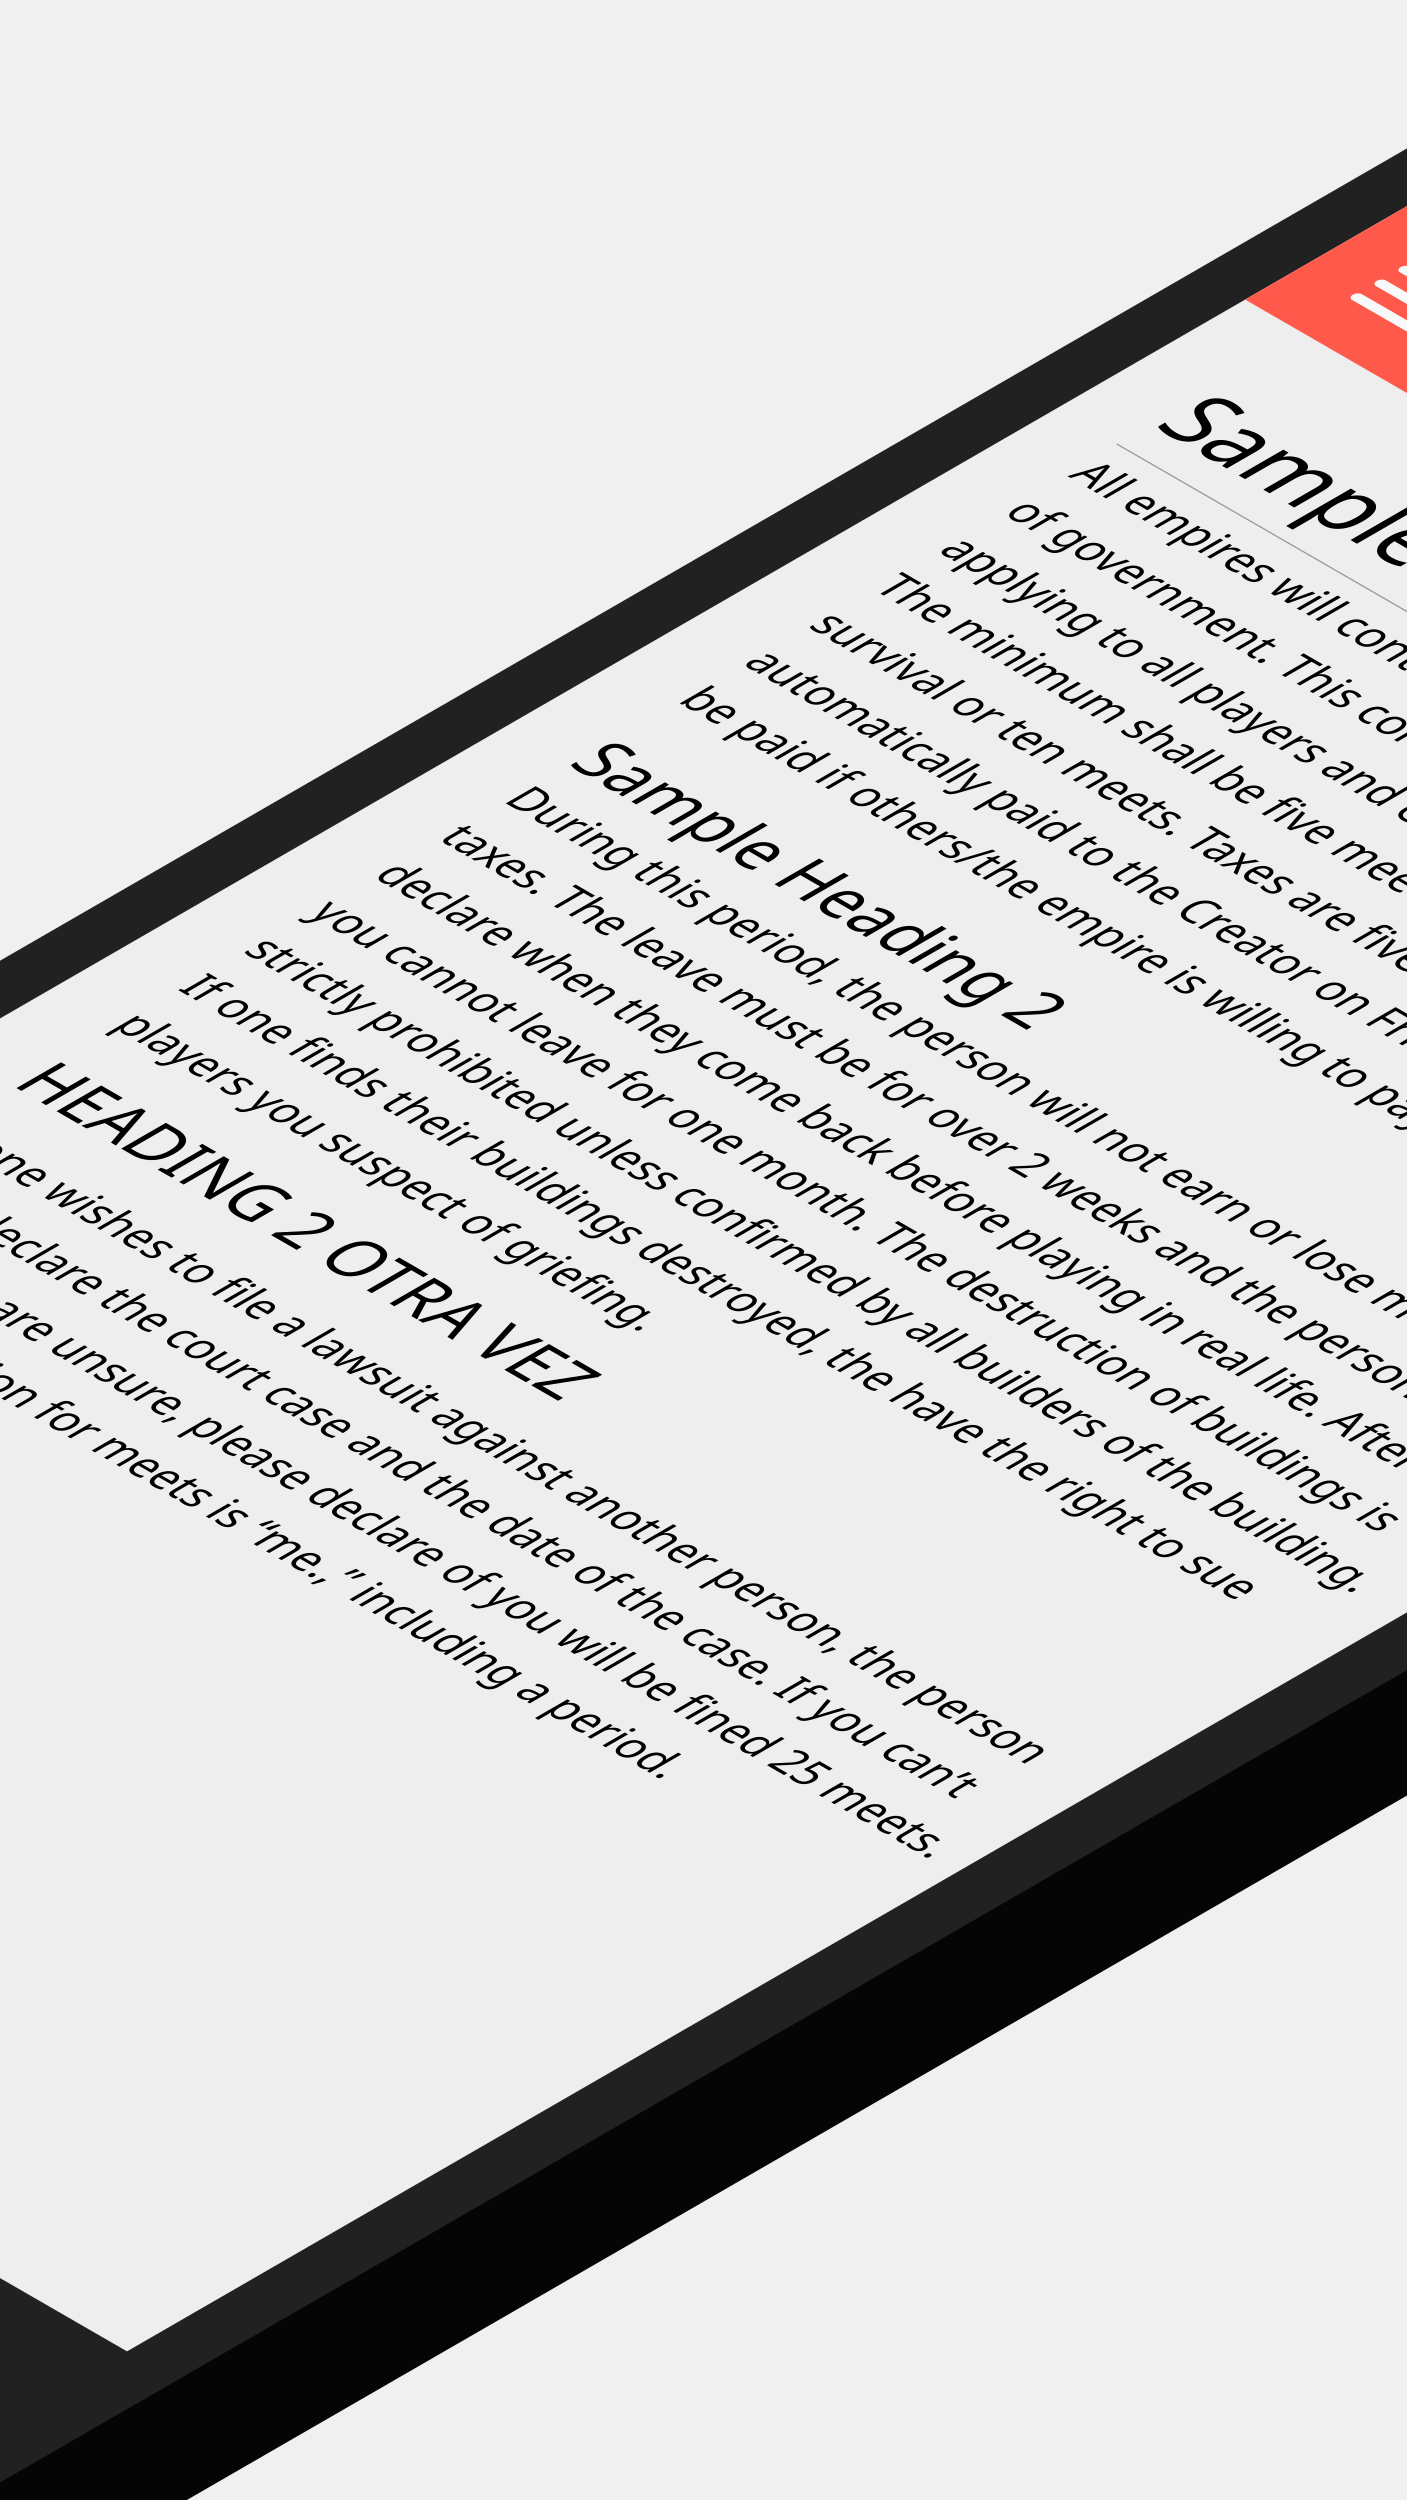
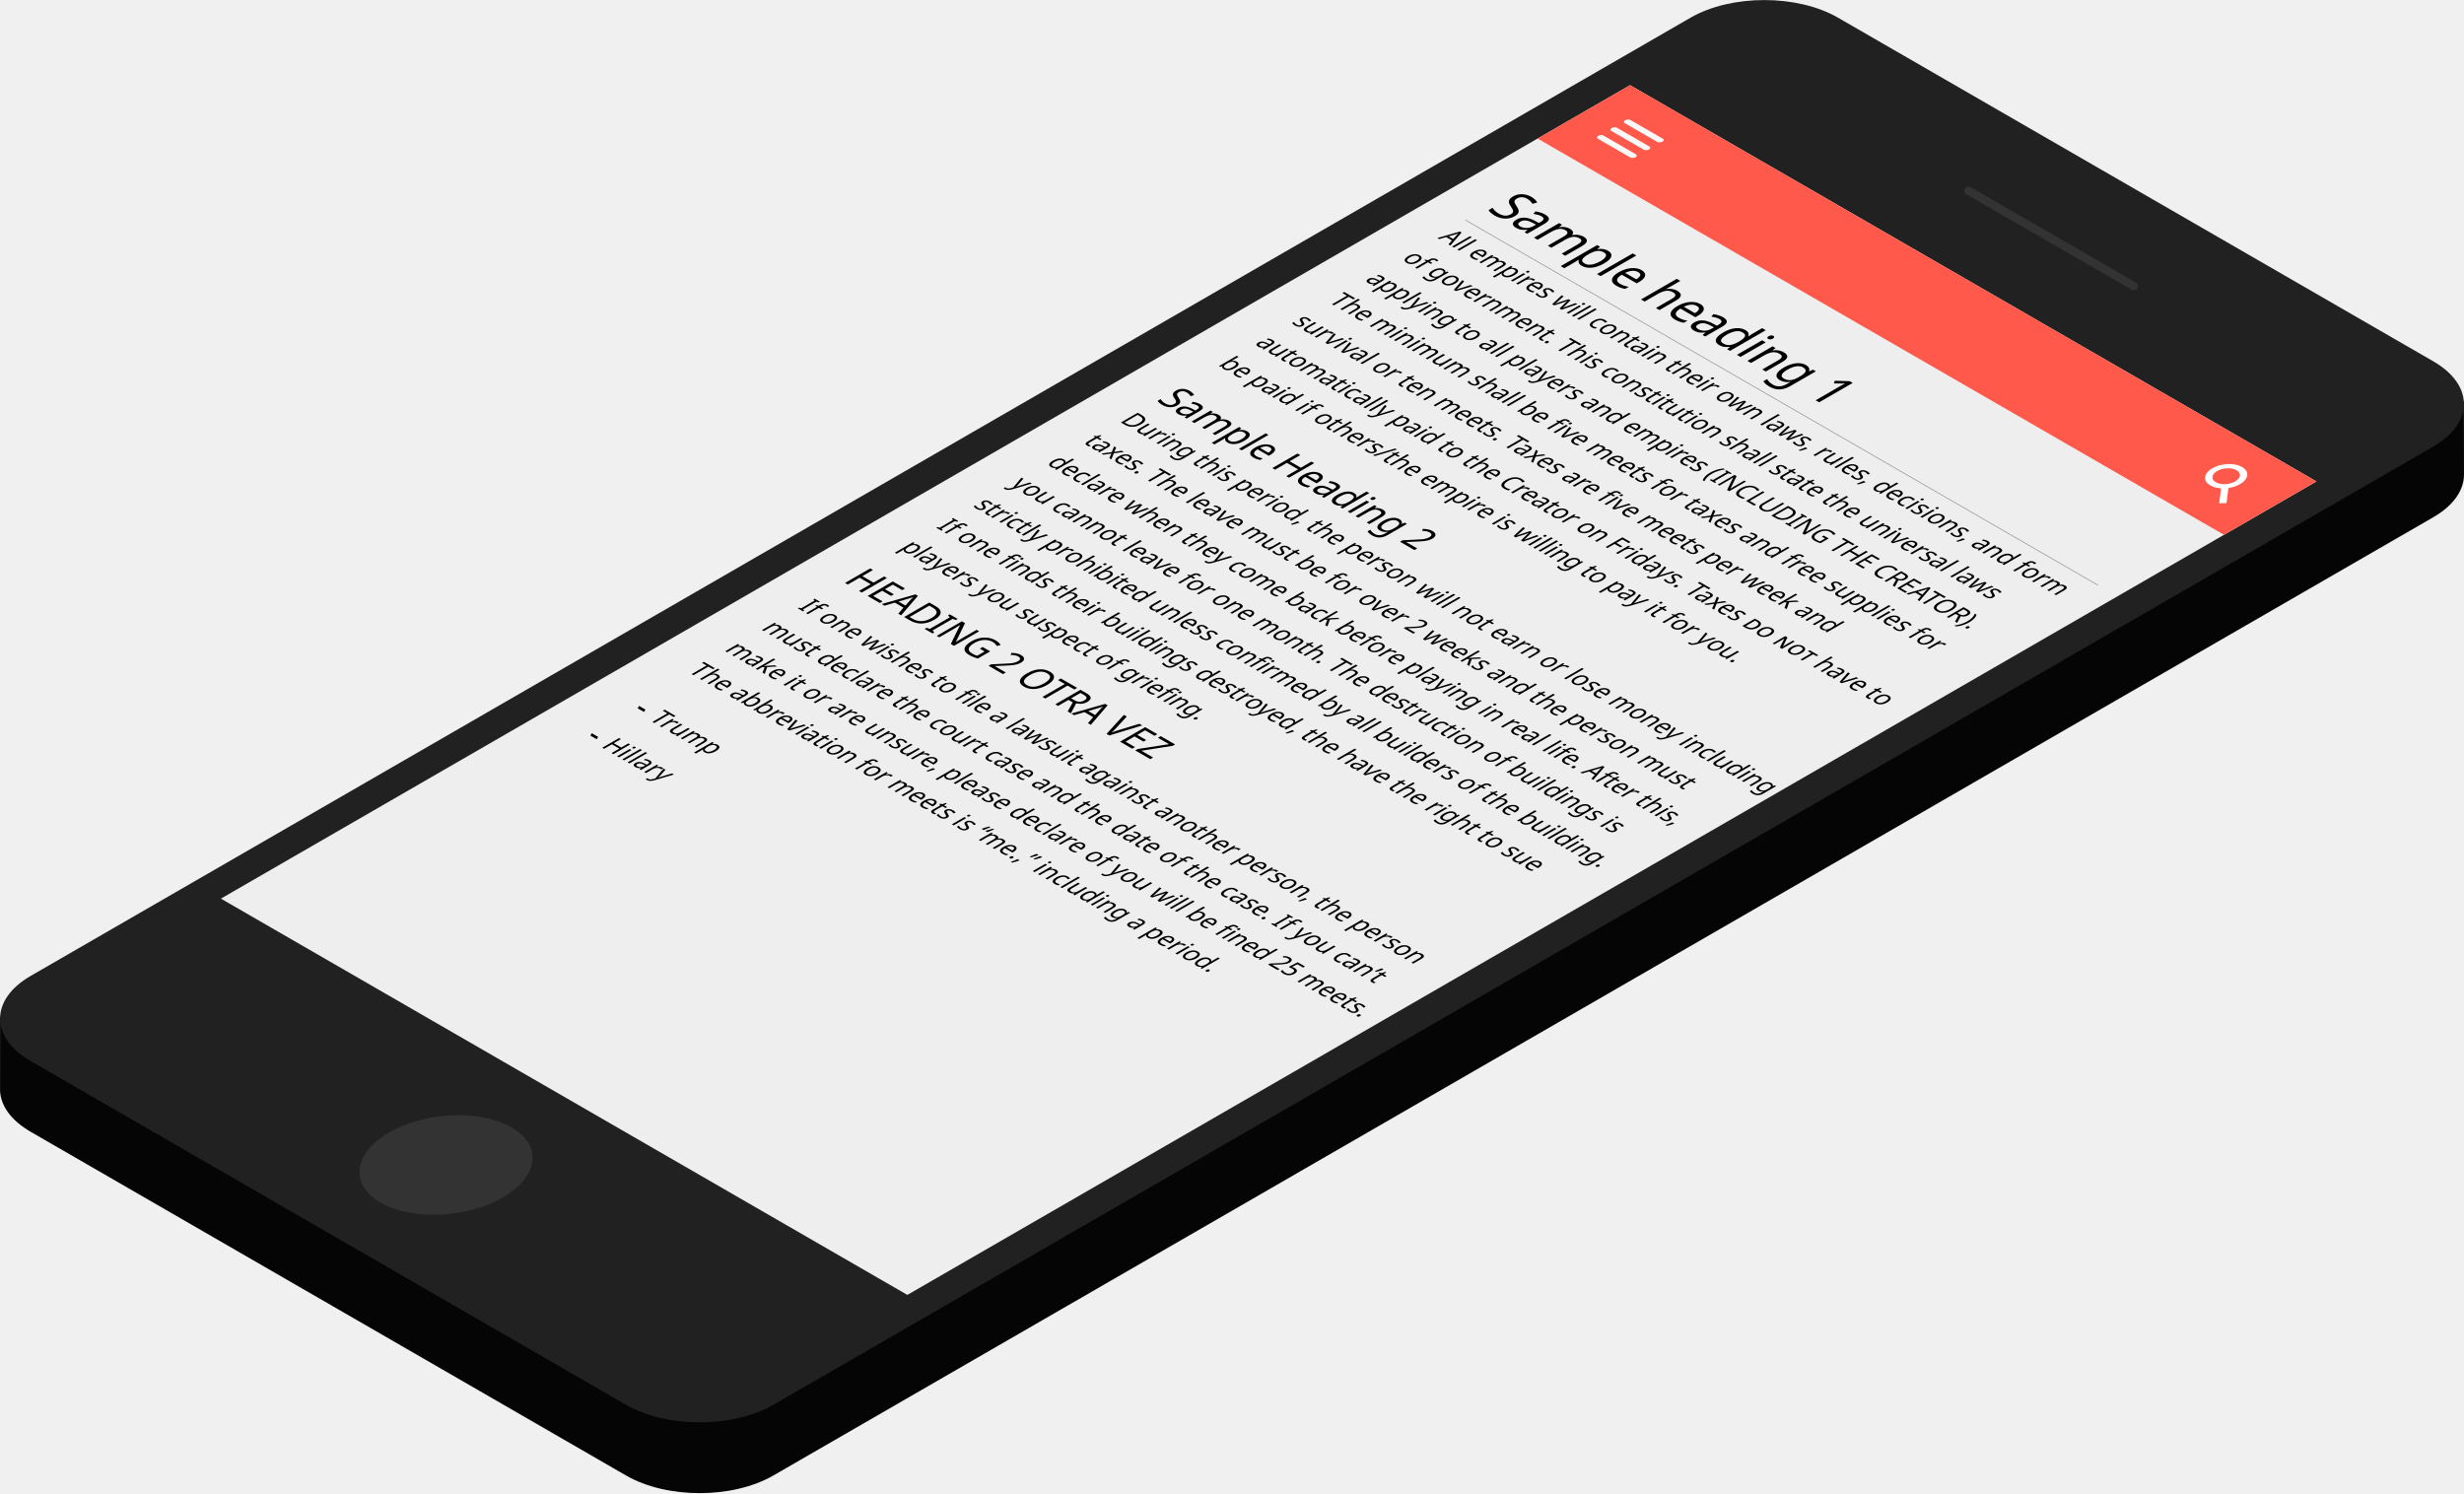
- <svg xmlns="http://www.w3.org/2000/svg" width="1080" height="1920" viewBox="0 0 285.75 508" version="1.1" id="svg1586">
+ <svg xmlns="http://www.w3.org/2000/svg" width="3357.306" height="2034.685" viewBox="0 0 888.287 538.344" version="1.1" id="svg1586">
  <defs id="defs1580">
    <clipPath id="clipPath1576" clipPathUnits="userSpaceOnUse">
      <rect y="-16.366" x="-51.226" height="340.983" width="610.452" id="rect1578" style="opacity:1;fill:#eeeeee;fill-opacity:1;stroke:none;stroke-width:0.3;stroke-linecap:round;stroke-linejoin:bevel;stroke-miterlimit:4;stroke-dasharray:none;stroke-dashoffset:0;stroke-opacity:1" />
    </clipPath>
  </defs>
-   <g id="layer1" transform="translate(0,211)">
-     <path style="opacity:1;fill:#050505;fill-opacity:1;stroke:none;stroke-width:1.5;stroke-linecap:round;stroke-linejoin:bevel;stroke-miterlimit:4;stroke-dasharray:none;stroke-dashoffset:0;stroke-opacity:1" d="m 334.739,-174.584 c -9.612,0 -19.223,2.126 -26.588,6.378 l -592.451,342.052 -16.978,-7.462 -0.006,25.625 c -0.021,0.414 -0.021,0.829 -5e-4,1.243 l 2e-5,0.036 0.003,0.002 c 0.279,5.328 3.954,10.609 11.028,14.693 L -75.642,331.891 c 14.73,8.504 38.446,8.504 53.176,0 L 575.938,-13.599 c 7.323,-4.228 11.004,-9.738 11.045,-15.255 0,0 0.002,-0.001 0.002,-0.001 l -6e-5,-0.065 c 8e-5,-0.021 7e-5,-0.042 -3e-5,-0.062 l -0.037,-26.43 -25.912,2.51 L 361.326,-168.206 c -7.365,-4.252 -16.976,-6.378 -26.588,-6.378 z" id="rect2478" />
-     <rect ry="30.701" y="-402.309" x="-15.786" height="752.38" width="309.215" id="rect2144" style="opacity:1;fill:#212121;fill-opacity:1;stroke:none;stroke-width:1.612;stroke-linecap:round;stroke-linejoin:bevel;stroke-miterlimit:4;stroke-dasharray:none;stroke-dashoffset:0;stroke-opacity:1" transform="matrix(0.8660254,0.5,-0.8660254,0.5,0,0)" />
-     <rect style="opacity:1;fill:#eeeeee;fill-opacity:1;stroke:none;stroke-width:1.612;stroke-linecap:round;stroke-linejoin:bevel;stroke-miterlimit:4;stroke-dasharray:none;stroke-dashoffset:0;stroke-opacity:1" id="rect886" width="285.75" height="586.588" x="-4.054" y="-334.688" ry="0" transform="matrix(0.8660254,0.5,-0.8660254,0.5,0,0)" />
-     <rect style="opacity:1;fill:#ff594c;fill-opacity:1;stroke:none;stroke-width:2.275;stroke-linecap:round;stroke-linejoin:round;stroke-miterlimit:4;stroke-dasharray:none;stroke-dashoffset:0;stroke-opacity:1" id="rect815" width="285.75" height="38.495" x="-4.054" y="-334.688" transform="matrix(0.8660254,0.5,-0.8660254,0.5,0,0)" />
-     <text xml:space="preserve" style="font-style:normal;font-variant:normal;font-weight:500;font-stretch:normal;font-size:10.583px;line-height:125%;font-family:GeosansLight;-inkscape-font-specification:'GeosansLight, Medium';text-align:start;letter-spacing:0px;word-spacing:0px;writing-mode:lr-tb;text-anchor:start;fill:#000000;fill-opacity:1;stroke:none;stroke-width:0.265px;stroke-linecap:butt;stroke-linejoin:miter;stroke-opacity:1" x="10.699" y="-224.92" id="text914" transform="matrix(0.8660254,0.5,-1,0.5773503,0,0)">
-       <tspan id="tspan912" x="10.699" y="-224.92" style="font-style:normal;font-variant:normal;font-weight:normal;font-stretch:normal;font-size:16.933px;font-family:Montserrat;-inkscape-font-specification:Montserrat;stroke-width:0.265px">Sample heading 1</tspan>
-     </text>
-     <path style="fill:none;fill-rule:evenodd;stroke:#999999;stroke-width:0.265px;stroke-linecap:butt;stroke-linejoin:miter;stroke-opacity:1" d="M 226.91,-120.788 455.039,10.922" id="path916" />
-     <text xml:space="preserve" style="font-style:normal;font-variant:normal;font-weight:500;font-stretch:normal;font-size:10.583px;line-height:125%;font-family:GeosansLight;-inkscape-font-specification:'GeosansLight, Medium';text-align:start;letter-spacing:0px;word-spacing:0px;writing-mode:lr-tb;text-anchor:start;fill:#000000;fill-opacity:1;stroke:none;stroke-width:0.265px;stroke-linecap:butt;stroke-linejoin:miter;stroke-opacity:1" x="10.962" y="-207.394" id="text920" transform="matrix(0.8660254,0.5,-1,0.5773503,0,0)">
-       <tspan id="tspan918" x="10.962" y="-207.394" style="font-style:normal;font-variant:normal;font-weight:normal;font-stretch:normal;font-size:8.467px;line-height:50%;font-family:Raleway;-inkscape-font-specification:Raleway;stroke-width:0.265px">All empires will contain their own laws, rules, decisions, and form </tspan>
-       <tspan x="10.962" y="-194.165" style="font-style:normal;font-variant:normal;font-weight:normal;font-stretch:normal;font-size:8.467px;line-height:50%;font-family:Raleway;-inkscape-font-specification:Raleway;stroke-width:0.265px" id="tspan926">of government. This constitution shall state the universal laws </tspan>
-       <tspan id="tspan2036" x="10.962" y="-180.935" style="font-style:normal;font-variant:normal;font-weight:normal;font-stretch:normal;font-size:8.467px;line-height:50%;font-family:Raleway;-inkscape-font-specification:Raleway;stroke-width:0.265px">applying to all players and empires (INCLUDING THE CREATOR). </tspan>
-       <tspan x="10.962" y="-167.706" style="font-style:normal;font-variant:normal;font-weight:normal;font-stretch:normal;font-size:8.467px;line-height:50%;font-family:Raleway;-inkscape-font-specification:Raleway;stroke-width:0.265px" id="tspan928">The minimum shall be five meets for taxes and free supplies for </tspan>
-       <tspan x="10.962" y="-154.477" style="font-style:normal;font-variant:normal;font-weight:normal;font-stretch:normal;font-size:8.467px;line-height:50%;font-family:Raleway;-inkscape-font-specification:Raleway;stroke-width:0.265px" id="tspan930">survival or ten meets. Taxes are five meets per week and </tspan>
-       <tspan id="tspan2046" x="10.962" y="-141.248" style="font-style:normal;font-variant:normal;font-weight:normal;font-stretch:normal;font-size:8.467px;line-height:50%;font-family:Raleway;-inkscape-font-specification:Raleway;stroke-width:0.265px">automatically paid to the Creator on Fridays. Taxes ᴅᴏ ɴᴏᴛ have to </tspan>
-       <tspan id="tspan2030" x="10.962" y="-128.019" style="font-style:normal;font-variant:normal;font-weight:normal;font-stretch:normal;font-size:8.467px;line-height:50%;font-family:Raleway;-inkscape-font-specification:Raleway;stroke-width:0.265px">be paid if others/the empire is willing to pay it for you.</tspan>
-       <tspan x="10.962" y="-114.79" style="font-style:normal;font-variant:normal;font-weight:normal;font-stretch:normal;font-size:8.467px;line-height:50%;font-family:Raleway;-inkscape-font-specification:Raleway;stroke-width:0.265px" id="tspan922" />
-       <tspan x="10.962" y="-101.56" style="font-style:normal;font-variant:normal;font-weight:normal;font-stretch:normal;font-size:8.467px;line-height:50%;font-family:Raleway;-inkscape-font-specification:Raleway;stroke-width:0.265px" id="tspan924" />
-     </text>
-     <text xml:space="preserve" style="font-style:normal;font-variant:normal;font-weight:500;font-stretch:normal;font-size:10.583px;line-height:125%;font-family:GeosansLight;-inkscape-font-specification:'GeosansLight, Medium';text-align:start;letter-spacing:0px;word-spacing:0px;writing-mode:lr-tb;text-anchor:start;fill:#000000;fill-opacity:1;stroke:none;stroke-width:0.265px;stroke-linecap:butt;stroke-linejoin:miter;stroke-opacity:1" x="10.796" y="-105.824" id="text934" transform="matrix(0.8660254,0.5,-1,0.5773503,0,0)">
-       <tspan id="tspan932" x="10.796" y="-105.824" style="font-style:normal;font-variant:normal;font-weight:normal;font-stretch:normal;font-size:12.7px;font-family:Montserrat;-inkscape-font-specification:Montserrat;stroke-width:0.265px">Sample Heading 2</tspan>
-     </text>
-     <text xml:space="preserve" style="font-style:normal;font-variant:normal;font-weight:500;font-stretch:normal;font-size:10.583px;line-height:125%;font-family:GeosansLight;-inkscape-font-specification:'GeosansLight, Medium';text-align:start;letter-spacing:0px;word-spacing:0px;writing-mode:lr-tb;text-anchor:start;fill:#000000;fill-opacity:1;stroke:none;stroke-width:0.265px;stroke-linecap:butt;stroke-linejoin:miter;stroke-opacity:1" x="10.765" y="-92.754" id="text938" transform="matrix(0.8660254,0.5,-1,0.5773503,0,0)">
-       <tspan x="10.765" y="-92.754" style="font-style:normal;font-variant:normal;font-weight:normal;font-stretch:normal;font-size:8.467px;line-height:100%;font-family:Raleway;-inkscape-font-specification:Raleway;stroke-width:0.265px" id="tspan948">During this period, the person will not earn or lose money including </tspan>
-       <tspan x="10.765" y="-79.525" style="font-style:normal;font-variant:normal;font-weight:normal;font-stretch:normal;font-size:8.467px;line-height:100%;font-family:Raleway;-inkscape-font-specification:Raleway;stroke-width:0.265px" id="tspan2112">taxes. The leave must be for over 2 weeks and the person must </tspan>
-       <tspan x="10.765" y="-66.296" style="font-style:normal;font-variant:normal;font-weight:normal;font-stretch:normal;font-size:8.467px;line-height:100%;font-family:Raleway;-inkscape-font-specification:Raleway;stroke-width:0.265px" id="tspan2120">declare when they come back before playing in real life. After this, </tspan>
-       <tspan x="10.765" y="-53.067" style="font-style:normal;font-variant:normal;font-weight:normal;font-stretch:normal;font-size:8.467px;line-height:100%;font-family:Raleway;-inkscape-font-specification:Raleway;stroke-width:0.265px" id="tspan2124">you cannot leave for one month. The destruction of buildings is </tspan>
-       <tspan x="10.765" y="-39.838" style="font-style:normal;font-variant:normal;font-weight:normal;font-stretch:normal;font-size:8.467px;line-height:100%;font-family:Raleway;-inkscape-font-specification:Raleway;stroke-width:0.265px" id="tspan2126">strictly prohibited unless confirmed by all builders of the building. </tspan>
-       <tspan x="10.765" y="-26.609" style="font-style:normal;font-variant:normal;font-weight:normal;font-stretch:normal;font-size:8.467px;line-height:100%;font-family:Raleway;-inkscape-font-specification:Raleway;stroke-width:0.265px" id="tspan990">If one finds their buildings destroyed, the have the right to sue </tspan>
-       <tspan x="10.765" y="-13.379" style="font-style:normal;font-variant:normal;font-weight:normal;font-stretch:normal;font-size:8.467px;line-height:100%;font-family:Raleway;-inkscape-font-specification:Raleway;stroke-width:0.265px" id="tspan2132">players you suspect of griefing.</tspan>
-     </text>
-     <text id="text1014" y="7.073" x="10.796" style="font-style:normal;font-variant:normal;font-weight:500;font-stretch:normal;font-size:10.583px;line-height:125%;font-family:GeosansLight;-inkscape-font-specification:'GeosansLight, Medium';text-align:start;letter-spacing:0px;word-spacing:0px;writing-mode:lr-tb;text-anchor:start;fill:#000000;fill-opacity:1;stroke:none;stroke-width:0.265px;stroke-linecap:butt;stroke-linejoin:miter;stroke-opacity:1" xml:space="preserve" transform="matrix(0.8660254,0.5,-1,0.5773503,0,0)">
-       <tspan style="font-style:normal;font-variant:normal;font-weight:normal;font-stretch:normal;font-size:12.7px;font-family:Montserrat;-inkscape-font-specification:Montserrat;stroke-width:0.265px" y="7.073" x="10.796" id="tspan1012">HEADING 2 OTRA VEZ</tspan>
-     </text>
-     <text xml:space="preserve" style="font-style:normal;font-variant:normal;font-weight:500;font-stretch:normal;font-size:10.583px;line-height:125%;font-family:GeosansLight;-inkscape-font-specification:'GeosansLight, Medium';text-align:start;letter-spacing:0px;word-spacing:0px;writing-mode:lr-tb;text-anchor:start;fill:#000000;fill-opacity:1;stroke:none;stroke-width:0.265px;stroke-linecap:butt;stroke-linejoin:miter;stroke-opacity:1" x="11.015" y="23.521" id="text1018" transform="matrix(0.8660254,0.5,-1,0.5773503,0,0)">
-       <tspan id="tspan1016" x="11.015" y="23.521" style="font-style:normal;font-variant:normal;font-weight:normal;font-stretch:normal;font-size:8.467px;line-height:100%;font-family:Raleway;-inkscape-font-specification:Raleway;stroke-width:0.265px">If one wishes to file a lawsuit against another person, the person </tspan>
-       <tspan x="11.015" y="36.751" style="font-style:normal;font-variant:normal;font-weight:normal;font-stretch:normal;font-size:8.467px;line-height:100%;font-family:Raleway;-inkscape-font-specification:Raleway;stroke-width:0.265px" id="tspan1020">must declare the court case and the date of the case. If you can’t </tspan>
-       <tspan x="11.015" y="49.98" style="font-style:normal;font-variant:normal;font-weight:normal;font-stretch:normal;font-size:8.467px;line-height:100%;font-family:Raleway;-inkscape-font-specification:Raleway;stroke-width:0.265px" id="tspan2138">make it or are unsure, please declare of you will be fined 25 meets. </tspan>
-       <tspan x="11.015" y="63.209" style="font-style:normal;font-variant:normal;font-weight:normal;font-stretch:normal;font-size:8.467px;line-height:100%;font-family:Raleway;-inkscape-font-specification:Raleway;stroke-width:0.265px" id="tspan1022">The abbreviation for meets is “me.,” including a period.</tspan>
-     </text>
-     <text xml:space="preserve" style="font-style:normal;font-variant:normal;font-weight:500;font-stretch:normal;font-size:8.467px;line-height:125%;font-family:GeosansLight;-inkscape-font-specification:'GeosansLight, Medium';text-align:start;letter-spacing:0px;word-spacing:0px;writing-mode:lr-tb;text-anchor:start;fill:#000000;fill-opacity:1;stroke:none;stroke-width:0.265px;stroke-linecap:butt;stroke-linejoin:miter;stroke-opacity:1" x="20.096" y="85.205" id="text1026" transform="matrix(0.8660254,0.5,-1,0.5773503,0,0)">
-       <tspan id="tspan1024" x="20.096" y="85.205" style="font-style:normal;font-variant:normal;font-weight:normal;font-stretch:normal;font-size:8.467px;font-family:Raleway;-inkscape-font-specification:Raleway;stroke-width:0.265px">Trump</tspan>
-     </text>
-     <text id="text1030" y="102.296" x="20.096" style="font-style:normal;font-variant:normal;font-weight:500;font-stretch:normal;font-size:8.467px;line-height:125%;font-family:GeosansLight;-inkscape-font-specification:'GeosansLight, Medium';text-align:start;letter-spacing:0px;word-spacing:0px;writing-mode:lr-tb;text-anchor:start;fill:#000000;fill-opacity:1;stroke:none;stroke-width:0.265px;stroke-linecap:butt;stroke-linejoin:miter;stroke-opacity:1" xml:space="preserve" transform="matrix(0.8660254,0.5,-1,0.5773503,0,0)">
-       <tspan style="font-style:normal;font-variant:normal;font-weight:normal;font-stretch:normal;font-size:8.467px;font-family:Raleway;-inkscape-font-specification:Raleway;stroke-width:0.265px" y="102.296" x="20.096" id="tspan1028">Hillary</tspan>
-     </text>
-     <path style="fill:none;fill-rule:evenodd;stroke:#000000;stroke-width:1;stroke-linecap:butt;stroke-linejoin:miter;stroke-miterlimit:4;stroke-dasharray:none;stroke-opacity:1" d="m -71.166,54.869 2.291,1.323" id="path1032" />
-     <path id="path1034" d="m -88.215,64.712 2.291,1.323" style="fill:none;fill-rule:evenodd;stroke:#000000;stroke-width:1;stroke-linecap:butt;stroke-linejoin:miter;stroke-miterlimit:4;stroke-dasharray:none;stroke-opacity:1" />
-     <g id="g1996" transform="matrix(0.8660254,0.5,-1,0.5773503,76.87576,-44.71164)">
-       <path id="path1979" d="M 8.916,-200.878 H 22.393" style="fill:none;fill-rule:evenodd;stroke:#f9f9f9;stroke-width:2;stroke-linecap:round;stroke-linejoin:round;stroke-miterlimit:4;stroke-dasharray:none;stroke-opacity:1" />
-       <path style="fill:none;fill-rule:evenodd;stroke:#f9f9f9;stroke-width:2;stroke-linecap:round;stroke-linejoin:round;stroke-miterlimit:4;stroke-dasharray:none;stroke-opacity:1" d="M 8.916,-196.021 H 22.393" id="path1981" />
-       <path id="path1983" d="M 8.916,-191.163 H 22.393" style="fill:none;fill-rule:evenodd;stroke:#f9f9f9;stroke-width:2;stroke-linecap:round;stroke-linejoin:round;stroke-miterlimit:4;stroke-dasharray:none;stroke-opacity:1" />
+   <g id="layer1" transform="translate(301.2686,226.1719)">
+     <g id="g3124" transform="translate(0.03274033,-26.09687)">
+       <path id="rect2478" d="m 334.739,-174.584 c -9.612,0 -19.223,2.126 -26.588,6.378 l -592.451,342.052 -16.978,-7.462 -0.006,25.625 c -0.021,0.414 -0.021,0.829 -5e-4,1.243 l 2e-5,0.036 0.003,0.002 c 0.279,5.328 3.954,10.609 11.028,14.693 L -75.642,331.891 c 14.73,8.504 38.446,8.504 53.176,0 L 575.938,-13.599 c 7.323,-4.228 11.004,-9.738 11.045,-15.255 0,0 0.002,-0.001 0.002,-0.001 l -6e-5,-0.065 c 8e-5,-0.021 7e-5,-0.042 -3e-5,-0.062 l -0.037,-26.43 -25.912,2.51 L 361.326,-168.206 c -7.365,-4.252 -16.976,-6.378 -26.588,-6.378 z" style="opacity:1;fill:#050505;fill-opacity:1;stroke:none;stroke-width:1.5;stroke-linecap:round;stroke-linejoin:bevel;stroke-miterlimit:4;stroke-dasharray:none;stroke-dashoffset:0;stroke-opacity:1" />
+       <rect transform="matrix(0.8660254,0.5,-0.8660254,0.5,0,0)" style="opacity:1;fill:#212121;fill-opacity:1;stroke:none;stroke-width:1.612;stroke-linecap:round;stroke-linejoin:bevel;stroke-miterlimit:4;stroke-dasharray:none;stroke-dashoffset:0;stroke-opacity:1" id="rect2144" width="309.215" height="752.38" x="-15.786" y="-402.309" ry="30.701" />
+       <rect transform="matrix(0.8660254,0.5,-0.8660254,0.5,0,0)" ry="0" y="-334.688" x="-4.054" height="586.588" width="285.75" id="rect886" style="opacity:1;fill:#eeeeee;fill-opacity:1;stroke:none;stroke-width:1.612;stroke-linecap:round;stroke-linejoin:bevel;stroke-miterlimit:4;stroke-dasharray:none;stroke-dashoffset:0;stroke-opacity:1" />
+       <rect transform="matrix(0.8660254,0.5,-0.8660254,0.5,0,0)" y="-334.688" x="-4.054" height="38.495" width="285.75" id="rect815" style="opacity:1;fill:#ff594c;fill-opacity:1;stroke:none;stroke-width:2.275;stroke-linecap:round;stroke-linejoin:round;stroke-miterlimit:4;stroke-dasharray:none;stroke-dashoffset:0;stroke-opacity:1" />
+       <text transform="matrix(0.8660254,0.5,-1,0.5773503,0,0)" id="text914" y="-224.92" x="10.699" style="font-style:normal;font-variant:normal;font-weight:500;font-stretch:normal;font-size:10.583px;line-height:125%;font-family:GeosansLight;-inkscape-font-specification:'GeosansLight, Medium';text-align:start;letter-spacing:0px;word-spacing:0px;writing-mode:lr-tb;text-anchor:start;fill:#000000;fill-opacity:1;stroke:none;stroke-width:0.265px;stroke-linecap:butt;stroke-linejoin:miter;stroke-opacity:1" xml:space="preserve">
+         <tspan style="font-style:normal;font-variant:normal;font-weight:normal;font-stretch:normal;font-size:16.933px;font-family:Montserrat;-inkscape-font-specification:Montserrat;stroke-width:0.265px" y="-224.92" x="10.699" id="tspan912">Sample heading 1</tspan>
+       </text>
+       <path id="path916" d="M 226.91,-120.788 455.039,10.922" style="fill:none;fill-rule:evenodd;stroke:#999999;stroke-width:0.265px;stroke-linecap:butt;stroke-linejoin:miter;stroke-opacity:1" />
+       <text transform="matrix(0.8660254,0.5,-1,0.5773503,0,0)" id="text920" y="-207.394" x="10.962" style="font-style:normal;font-variant:normal;font-weight:500;font-stretch:normal;font-size:10.583px;line-height:125%;font-family:GeosansLight;-inkscape-font-specification:'GeosansLight, Medium';text-align:start;letter-spacing:0px;word-spacing:0px;writing-mode:lr-tb;text-anchor:start;fill:#000000;fill-opacity:1;stroke:none;stroke-width:0.265px;stroke-linecap:butt;stroke-linejoin:miter;stroke-opacity:1" xml:space="preserve">
+         <tspan style="font-style:normal;font-variant:normal;font-weight:normal;font-stretch:normal;font-size:8.467px;line-height:50%;font-family:Raleway;-inkscape-font-specification:Raleway;stroke-width:0.265px" y="-207.394" x="10.962" id="tspan918">All empires will contain their own laws, rules, decisions, and form </tspan>
+         <tspan id="tspan926" style="font-style:normal;font-variant:normal;font-weight:normal;font-stretch:normal;font-size:8.467px;line-height:50%;font-family:Raleway;-inkscape-font-specification:Raleway;stroke-width:0.265px" y="-194.165" x="10.962">of government. This constitution shall state the universal laws </tspan>
+         <tspan style="font-style:normal;font-variant:normal;font-weight:normal;font-stretch:normal;font-size:8.467px;line-height:50%;font-family:Raleway;-inkscape-font-specification:Raleway;stroke-width:0.265px" y="-180.935" x="10.962" id="tspan2036">applying to all players and empires (INCLUDING THE CREATOR). </tspan>
+         <tspan id="tspan928" style="font-style:normal;font-variant:normal;font-weight:normal;font-stretch:normal;font-size:8.467px;line-height:50%;font-family:Raleway;-inkscape-font-specification:Raleway;stroke-width:0.265px" y="-167.706" x="10.962">The minimum shall be five meets for taxes and free supplies for </tspan>
+         <tspan id="tspan930" style="font-style:normal;font-variant:normal;font-weight:normal;font-stretch:normal;font-size:8.467px;line-height:50%;font-family:Raleway;-inkscape-font-specification:Raleway;stroke-width:0.265px" y="-154.477" x="10.962">survival or ten meets. Taxes are five meets per week and </tspan>
+         <tspan style="font-style:normal;font-variant:normal;font-weight:normal;font-stretch:normal;font-size:8.467px;line-height:50%;font-family:Raleway;-inkscape-font-specification:Raleway;stroke-width:0.265px" y="-141.248" x="10.962" id="tspan2046">automatically paid to the Creator on Fridays. Taxes ᴅᴏ ɴᴏᴛ have to </tspan>
+         <tspan style="font-style:normal;font-variant:normal;font-weight:normal;font-stretch:normal;font-size:8.467px;line-height:50%;font-family:Raleway;-inkscape-font-specification:Raleway;stroke-width:0.265px" y="-128.019" x="10.962" id="tspan2030">be paid if others/the empire is willing to pay it for you.</tspan>
+         <tspan id="tspan922" style="font-style:normal;font-variant:normal;font-weight:normal;font-stretch:normal;font-size:8.467px;line-height:50%;font-family:Raleway;-inkscape-font-specification:Raleway;stroke-width:0.265px" y="-114.79" x="10.962" />
+         <tspan id="tspan924" style="font-style:normal;font-variant:normal;font-weight:normal;font-stretch:normal;font-size:8.467px;line-height:50%;font-family:Raleway;-inkscape-font-specification:Raleway;stroke-width:0.265px" y="-101.56" x="10.962" />
+       </text>
+       <text transform="matrix(0.8660254,0.5,-1,0.5773503,0,0)" id="text934" y="-105.824" x="10.796" style="font-style:normal;font-variant:normal;font-weight:500;font-stretch:normal;font-size:10.583px;line-height:125%;font-family:GeosansLight;-inkscape-font-specification:'GeosansLight, Medium';text-align:start;letter-spacing:0px;word-spacing:0px;writing-mode:lr-tb;text-anchor:start;fill:#000000;fill-opacity:1;stroke:none;stroke-width:0.265px;stroke-linecap:butt;stroke-linejoin:miter;stroke-opacity:1" xml:space="preserve">
+         <tspan style="font-style:normal;font-variant:normal;font-weight:normal;font-stretch:normal;font-size:12.7px;font-family:Montserrat;-inkscape-font-specification:Montserrat;stroke-width:0.265px" y="-105.824" x="10.796" id="tspan932">Sample Heading 2</tspan>
+       </text>
+       <text transform="matrix(0.8660254,0.5,-1,0.5773503,0,0)" id="text938" y="-92.754" x="10.765" style="font-style:normal;font-variant:normal;font-weight:500;font-stretch:normal;font-size:10.583px;line-height:125%;font-family:GeosansLight;-inkscape-font-specification:'GeosansLight, Medium';text-align:start;letter-spacing:0px;word-spacing:0px;writing-mode:lr-tb;text-anchor:start;fill:#000000;fill-opacity:1;stroke:none;stroke-width:0.265px;stroke-linecap:butt;stroke-linejoin:miter;stroke-opacity:1" xml:space="preserve">
+         <tspan id="tspan948" style="font-style:normal;font-variant:normal;font-weight:normal;font-stretch:normal;font-size:8.467px;line-height:100%;font-family:Raleway;-inkscape-font-specification:Raleway;stroke-width:0.265px" y="-92.754" x="10.765">During this period, the person will not earn or lose money including </tspan>
+         <tspan id="tspan2112" style="font-style:normal;font-variant:normal;font-weight:normal;font-stretch:normal;font-size:8.467px;line-height:100%;font-family:Raleway;-inkscape-font-specification:Raleway;stroke-width:0.265px" y="-79.525" x="10.765">taxes. The leave must be for over 2 weeks and the person must </tspan>
+         <tspan id="tspan2120" style="font-style:normal;font-variant:normal;font-weight:normal;font-stretch:normal;font-size:8.467px;line-height:100%;font-family:Raleway;-inkscape-font-specification:Raleway;stroke-width:0.265px" y="-66.296" x="10.765">declare when they come back before playing in real life. After this, </tspan>
+         <tspan id="tspan2124" style="font-style:normal;font-variant:normal;font-weight:normal;font-stretch:normal;font-size:8.467px;line-height:100%;font-family:Raleway;-inkscape-font-specification:Raleway;stroke-width:0.265px" y="-53.067" x="10.765">you cannot leave for one month. The destruction of buildings is </tspan>
+         <tspan id="tspan2126" style="font-style:normal;font-variant:normal;font-weight:normal;font-stretch:normal;font-size:8.467px;line-height:100%;font-family:Raleway;-inkscape-font-specification:Raleway;stroke-width:0.265px" y="-39.838" x="10.765">strictly prohibited unless confirmed by all builders of the building. </tspan>
+         <tspan id="tspan990" style="font-style:normal;font-variant:normal;font-weight:normal;font-stretch:normal;font-size:8.467px;line-height:100%;font-family:Raleway;-inkscape-font-specification:Raleway;stroke-width:0.265px" y="-26.609" x="10.765">If one finds their buildings destroyed, the have the right to sue </tspan>
+         <tspan id="tspan2132" style="font-style:normal;font-variant:normal;font-weight:normal;font-stretch:normal;font-size:8.467px;line-height:100%;font-family:Raleway;-inkscape-font-specification:Raleway;stroke-width:0.265px" y="-13.379" x="10.765">players you suspect of griefing.</tspan>
+       </text>
+       <text transform="matrix(0.8660254,0.5,-1,0.5773503,0,0)" xml:space="preserve" style="font-style:normal;font-variant:normal;font-weight:500;font-stretch:normal;font-size:10.583px;line-height:125%;font-family:GeosansLight;-inkscape-font-specification:'GeosansLight, Medium';text-align:start;letter-spacing:0px;word-spacing:0px;writing-mode:lr-tb;text-anchor:start;fill:#000000;fill-opacity:1;stroke:none;stroke-width:0.265px;stroke-linecap:butt;stroke-linejoin:miter;stroke-opacity:1" x="10.796" y="7.073" id="text1014">
+         <tspan id="tspan1012" x="10.796" y="7.073" style="font-style:normal;font-variant:normal;font-weight:normal;font-stretch:normal;font-size:12.7px;font-family:Montserrat;-inkscape-font-specification:Montserrat;stroke-width:0.265px">HEADING 2 OTRA VEZ</tspan>
+       </text>
+       <text transform="matrix(0.8660254,0.5,-1,0.5773503,0,0)" id="text1018" y="23.521" x="11.015" style="font-style:normal;font-variant:normal;font-weight:500;font-stretch:normal;font-size:10.583px;line-height:125%;font-family:GeosansLight;-inkscape-font-specification:'GeosansLight, Medium';text-align:start;letter-spacing:0px;word-spacing:0px;writing-mode:lr-tb;text-anchor:start;fill:#000000;fill-opacity:1;stroke:none;stroke-width:0.265px;stroke-linecap:butt;stroke-linejoin:miter;stroke-opacity:1" xml:space="preserve">
+         <tspan style="font-style:normal;font-variant:normal;font-weight:normal;font-stretch:normal;font-size:8.467px;line-height:100%;font-family:Raleway;-inkscape-font-specification:Raleway;stroke-width:0.265px" y="23.521" x="11.015" id="tspan1016">If one wishes to file a lawsuit against another person, the person </tspan>
+         <tspan id="tspan1020" style="font-style:normal;font-variant:normal;font-weight:normal;font-stretch:normal;font-size:8.467px;line-height:100%;font-family:Raleway;-inkscape-font-specification:Raleway;stroke-width:0.265px" y="36.751" x="11.015">must declare the court case and the date of the case. If you can’t </tspan>
+         <tspan id="tspan2138" style="font-style:normal;font-variant:normal;font-weight:normal;font-stretch:normal;font-size:8.467px;line-height:100%;font-family:Raleway;-inkscape-font-specification:Raleway;stroke-width:0.265px" y="49.98" x="11.015">make it or are unsure, please declare of you will be fined 25 meets. </tspan>
+         <tspan id="tspan1022" style="font-style:normal;font-variant:normal;font-weight:normal;font-stretch:normal;font-size:8.467px;line-height:100%;font-family:Raleway;-inkscape-font-specification:Raleway;stroke-width:0.265px" y="63.209" x="11.015">The abbreviation for meets is “me.,” including a period.</tspan>
+       </text>
+       <text transform="matrix(0.8660254,0.5,-1,0.5773503,0,0)" id="text1026" y="85.205" x="20.096" style="font-style:normal;font-variant:normal;font-weight:500;font-stretch:normal;font-size:8.467px;line-height:125%;font-family:GeosansLight;-inkscape-font-specification:'GeosansLight, Medium';text-align:start;letter-spacing:0px;word-spacing:0px;writing-mode:lr-tb;text-anchor:start;fill:#000000;fill-opacity:1;stroke:none;stroke-width:0.265px;stroke-linecap:butt;stroke-linejoin:miter;stroke-opacity:1" xml:space="preserve">
+         <tspan style="font-style:normal;font-variant:normal;font-weight:normal;font-stretch:normal;font-size:8.467px;font-family:Raleway;-inkscape-font-specification:Raleway;stroke-width:0.265px" y="85.205" x="20.096" id="tspan1024">Trump</tspan>
+       </text>
+       <text transform="matrix(0.8660254,0.5,-1,0.5773503,0,0)" xml:space="preserve" style="font-style:normal;font-variant:normal;font-weight:500;font-stretch:normal;font-size:8.467px;line-height:125%;font-family:GeosansLight;-inkscape-font-specification:'GeosansLight, Medium';text-align:start;letter-spacing:0px;word-spacing:0px;writing-mode:lr-tb;text-anchor:start;fill:#000000;fill-opacity:1;stroke:none;stroke-width:0.265px;stroke-linecap:butt;stroke-linejoin:miter;stroke-opacity:1" x="20.096" y="102.296" id="text1030">
+         <tspan id="tspan1028" x="20.096" y="102.296" style="font-style:normal;font-variant:normal;font-weight:normal;font-stretch:normal;font-size:8.467px;font-family:Raleway;-inkscape-font-specification:Raleway;stroke-width:0.265px">Hillary</tspan>
+       </text>
+       <path id="path1032" d="m -71.166,54.869 2.291,1.323" style="fill:none;fill-rule:evenodd;stroke:#000000;stroke-width:1;stroke-linecap:butt;stroke-linejoin:miter;stroke-miterlimit:4;stroke-dasharray:none;stroke-opacity:1" />
+       <path style="fill:none;fill-rule:evenodd;stroke:#000000;stroke-width:1;stroke-linecap:butt;stroke-linejoin:miter;stroke-miterlimit:4;stroke-dasharray:none;stroke-opacity:1" d="m -88.215,64.712 2.291,1.323" id="path1034" />
+       <g transform="matrix(0.8660254,0.5,-1,0.5773503,76.87576,-44.71164)" id="g1996">
+         <path style="fill:none;fill-rule:evenodd;stroke:#f9f9f9;stroke-width:2;stroke-linecap:round;stroke-linejoin:round;stroke-miterlimit:4;stroke-dasharray:none;stroke-opacity:1" d="M 8.916,-200.878 H 22.393" id="path1979" />
+         <path id="path1981" d="M 8.916,-196.021 H 22.393" style="fill:none;fill-rule:evenodd;stroke:#f9f9f9;stroke-width:2;stroke-linecap:round;stroke-linejoin:round;stroke-miterlimit:4;stroke-dasharray:none;stroke-opacity:1" />
+         <path style="fill:none;fill-rule:evenodd;stroke:#f9f9f9;stroke-width:2;stroke-linecap:round;stroke-linejoin:round;stroke-miterlimit:4;stroke-dasharray:none;stroke-opacity:1" d="M 8.916,-191.163 H 22.393" id="path1983" />
+       </g>
+       <g style="stroke-width:2.519" transform="matrix(0.5237299,-0.02169849,-0.03758289,0.3023756,355.6745,19.7822)" id="g2016">
+         <path style="opacity:1;fill:none;fill-opacity:1;stroke:#ffffff;stroke-width:5.039;stroke-linecap:round;stroke-linejoin:round;stroke-miterlimit:4;stroke-dasharray:none;stroke-dashoffset:0;stroke-opacity:1" d="m 279.885,-140.058 a 11.974,11.974 0 0 1 -11.948,11.992 11.974,11.974 0 0 1 -11.999,-11.941 11.974,11.974 0 0 1 11.935,-12.006 11.974,11.974 0 0 1 12.012,11.928" id="path1998" />
+         <path style="fill:none;fill-rule:evenodd;stroke:#ffffff;stroke-width:5.039;stroke-linecap:butt;stroke-linejoin:miter;stroke-miterlimit:4;stroke-dasharray:none;stroke-opacity:1" d="m 267.936,-107.86 v -20.206" id="path2000" />
+       </g>
+       <path transform="matrix(0.8666171,0.4989738,-0.8666171,0.4989738,0,0)" d="m 162.891,301.426 a 23.562,27.207 0 0 1 -23.512,27.25 23.562,27.207 0 0 1 -23.612,-27.134 23.562,27.207 0 0 1 23.485,-27.28 23.562,27.207 0 0 1 23.638,27.103" id="path2486" style="opacity:1;fill:#333333;fill-opacity:1;stroke:none;stroke-width:1.075;stroke-linecap:round;stroke-linejoin:round;stroke-miterlimit:4;stroke-dasharray:none;stroke-dashoffset:0;stroke-opacity:1" />
+       <path id="path2497" d="m 408.319,-131.33 59.597,34.409" style="fill:none;fill-rule:evenodd;stroke:#333333;stroke-width:3;stroke-linecap:round;stroke-linejoin:round;stroke-miterlimit:4;stroke-dasharray:none;stroke-opacity:1" />
    </g>
-     <g id="g2016" transform="matrix(0.5237299,-0.02169849,-0.03758289,0.3023756,355.6745,19.7822)" style="stroke-width:2.519">
-       <path id="path1998" d="m 279.885,-140.058 a 11.974,11.974 0 0 1 -11.948,11.992 11.974,11.974 0 0 1 -11.999,-11.941 11.974,11.974 0 0 1 11.935,-12.006 11.974,11.974 0 0 1 12.012,11.928" style="opacity:1;fill:none;fill-opacity:1;stroke:#ffffff;stroke-width:5.039;stroke-linecap:round;stroke-linejoin:round;stroke-miterlimit:4;stroke-dasharray:none;stroke-dashoffset:0;stroke-opacity:1" />
-       <path id="path2000" d="m 267.936,-107.86 v -20.206" style="fill:none;fill-rule:evenodd;stroke:#ffffff;stroke-width:5.039;stroke-linecap:butt;stroke-linejoin:miter;stroke-miterlimit:4;stroke-dasharray:none;stroke-opacity:1" />
-     </g>
-     <path style="opacity:1;fill:#333333;fill-opacity:1;stroke:none;stroke-width:1.075;stroke-linecap:round;stroke-linejoin:round;stroke-miterlimit:4;stroke-dasharray:none;stroke-dashoffset:0;stroke-opacity:1" id="path2486" d="m 162.891,301.426 a 23.562,27.207 0 0 1 -23.512,27.25 23.562,27.207 0 0 1 -23.612,-27.134 23.562,27.207 0 0 1 23.485,-27.28 23.562,27.207 0 0 1 23.638,27.103" transform="matrix(0.8666171,0.4989738,-0.8666171,0.4989738,0,0)" />
-     <path style="fill:none;fill-rule:evenodd;stroke:#333333;stroke-width:3;stroke-linecap:round;stroke-linejoin:round;stroke-miterlimit:4;stroke-dasharray:none;stroke-opacity:1" d="m 408.319,-131.33 59.597,34.409" id="path2497" />
  </g>
</svg>
